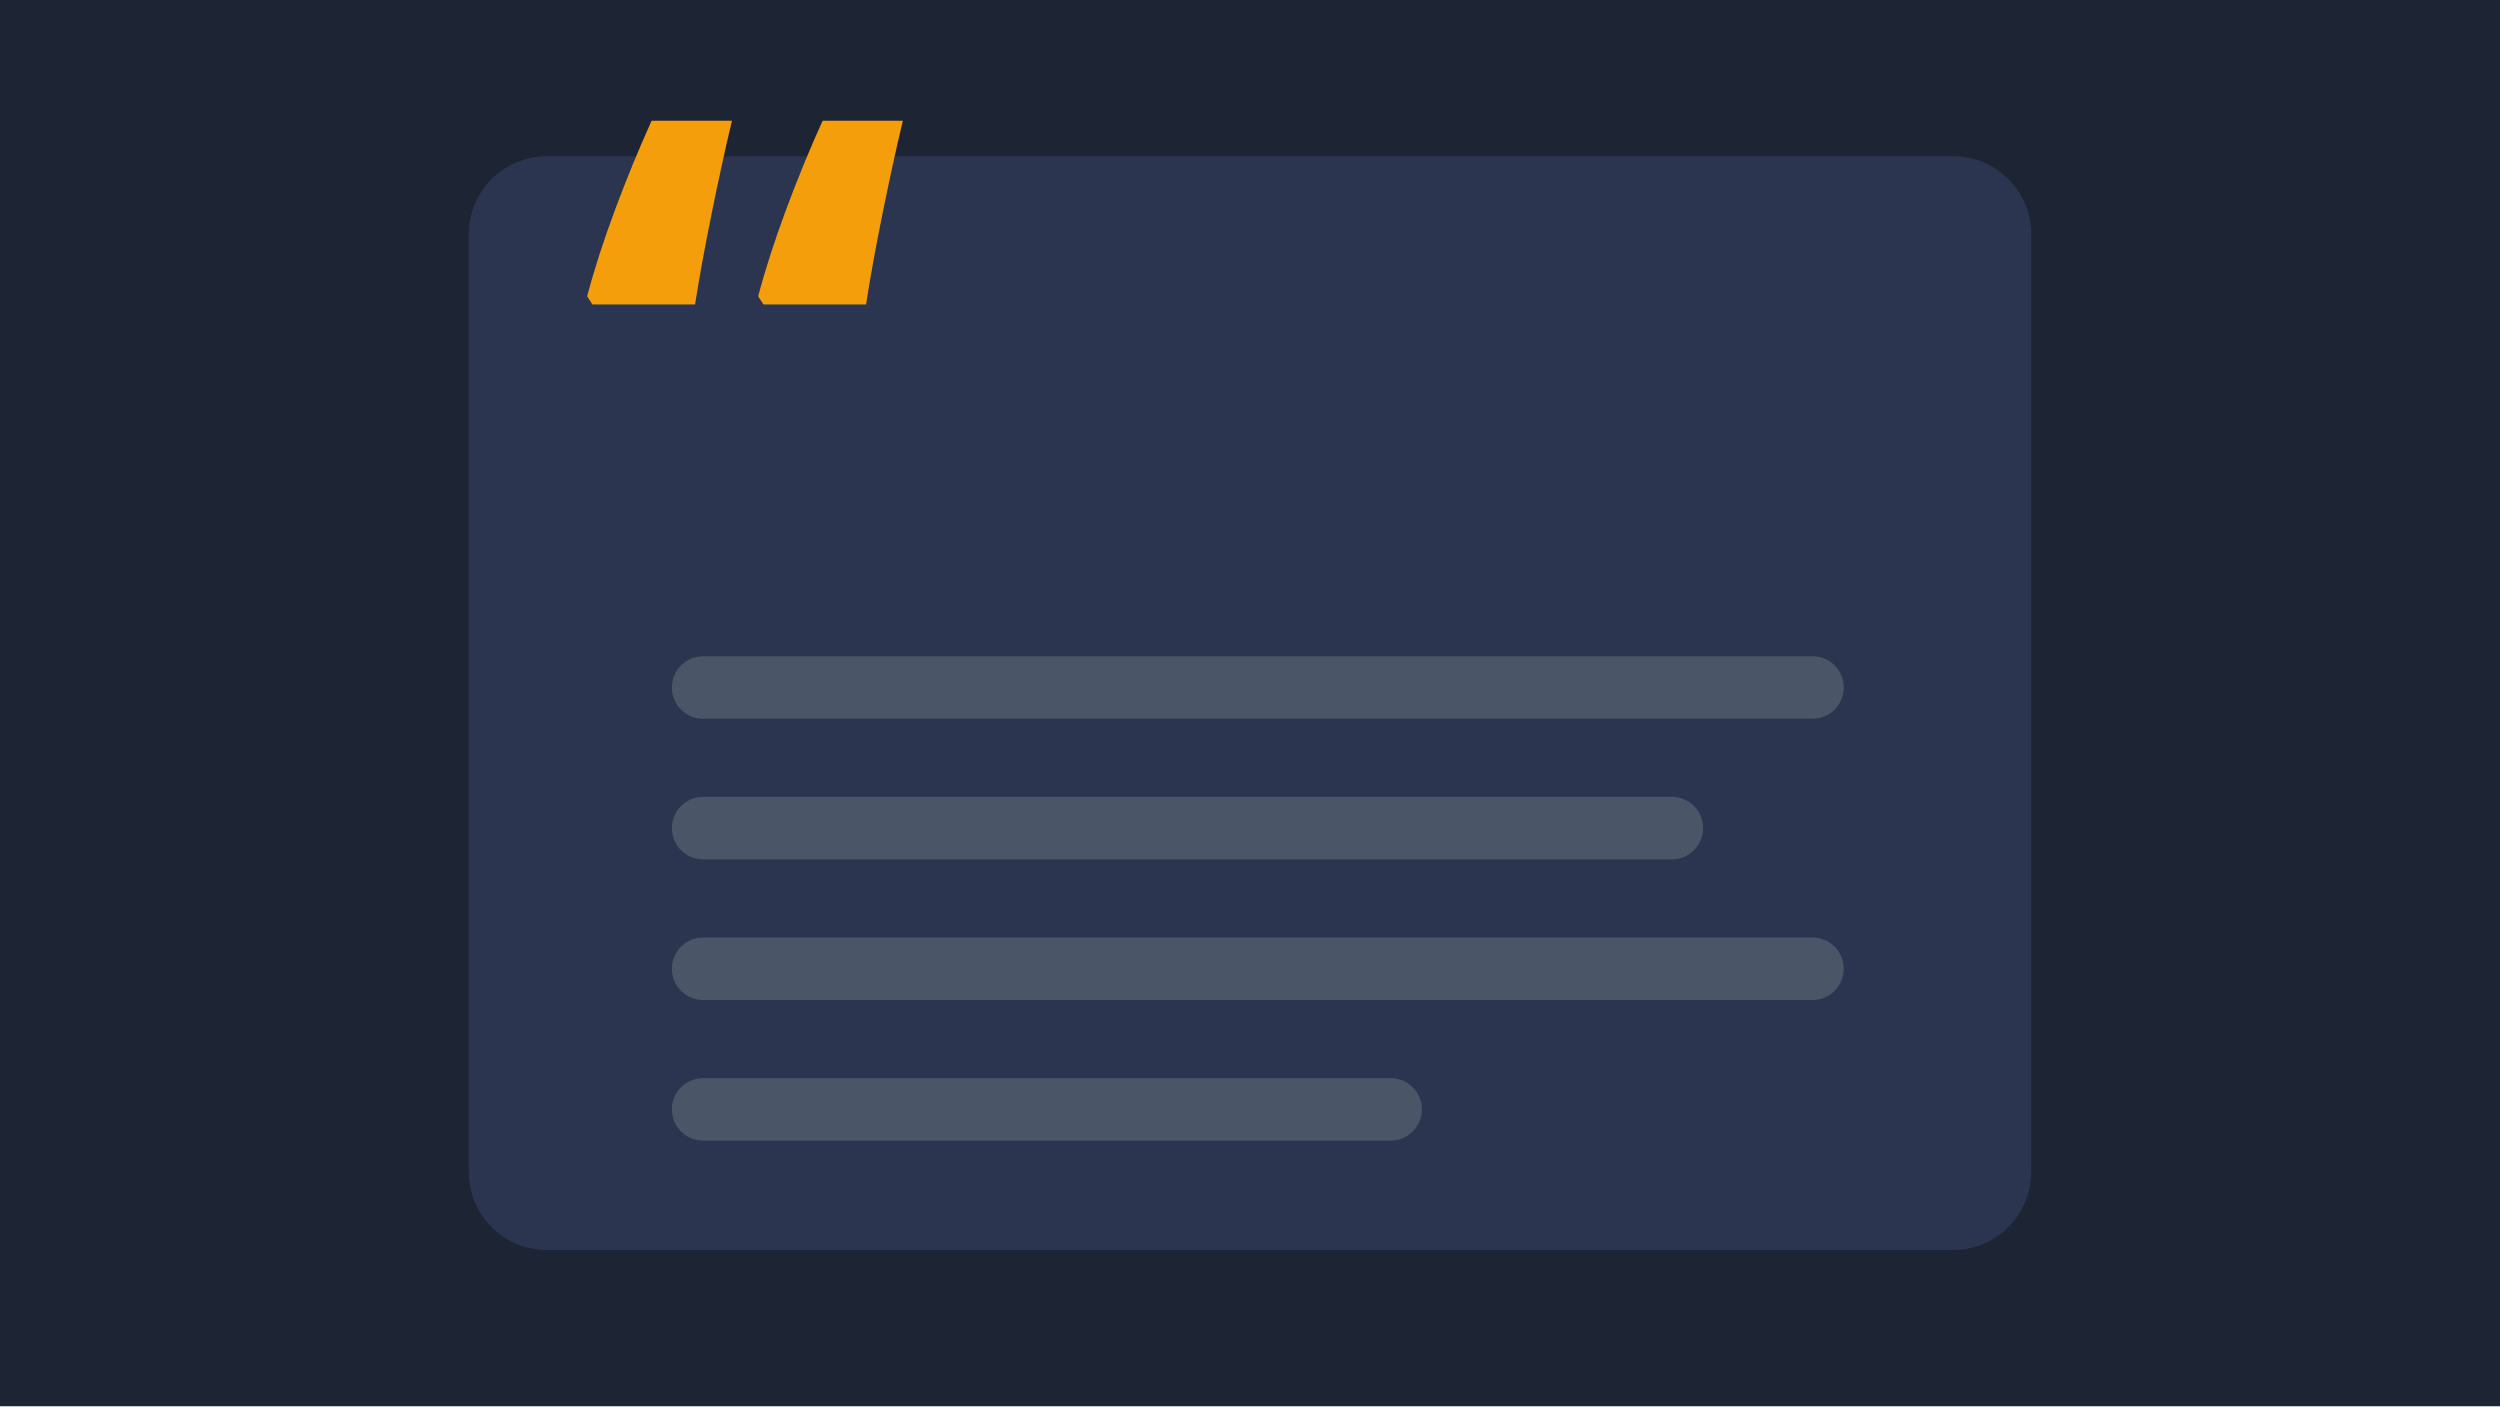
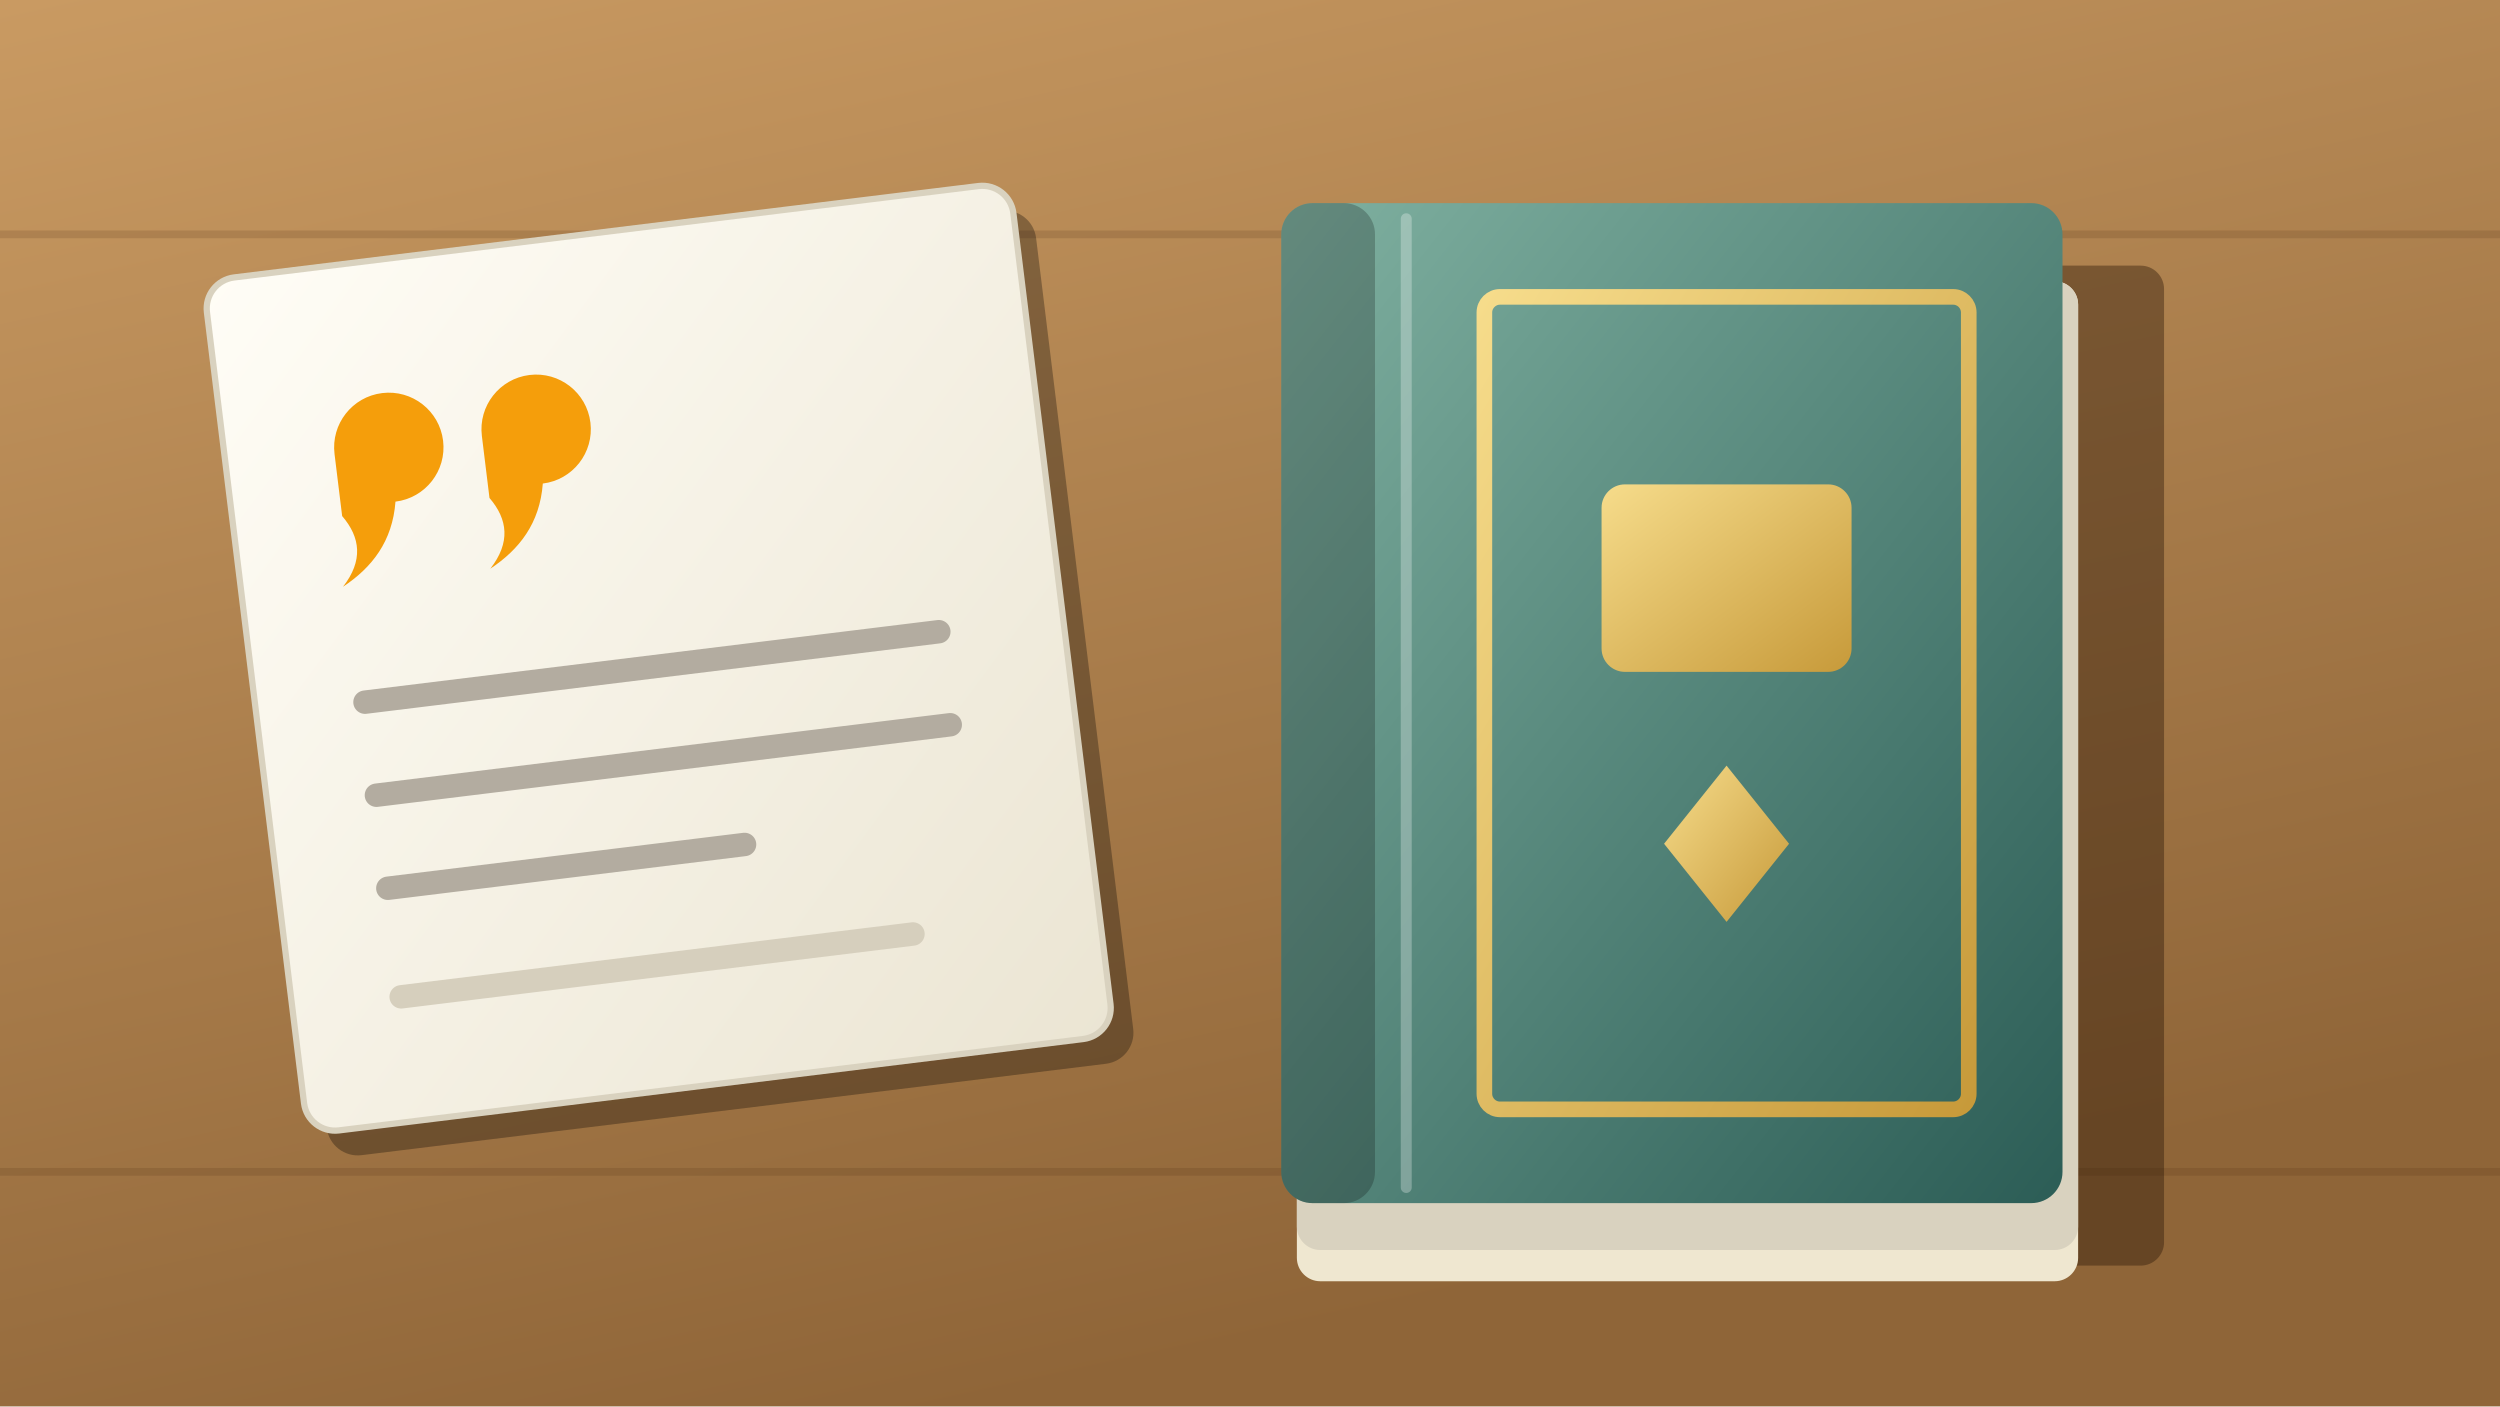
<svg xmlns="http://www.w3.org/2000/svg" width="320" height="180" viewBox="0 0 320 180">
-   <rect width="320" height="180" fill="#1d2433" />
-   <rect x="60" y="20" width="200" height="140" rx="10" fill="#2b3550" />
-   <text x="74" y="84" font-family="system-ui,sans-serif" font-size="96" font-weight="800" fill="#f59e0b">“</text>
-   <rect x="86" y="84" width="150" height="8" rx="4" fill="#4b5568" />
-   <rect x="86" y="102" width="132" height="8" rx="4" fill="#4b5568" />
-   <rect x="86" y="120" width="150" height="8" rx="4" fill="#4b5568" />
-   <rect x="86" y="138" width="96" height="8" rx="4" fill="#4b5568" />
+   <rect width="320" height="180" fill="#8f6538" />
+   <defs>
+     <linearGradient id="firstlines-paper" x1="0" y1="0" x2="1" y2="1">
+       <stop offset="0" stop-color="#fffdf6" />
+       <stop offset="1" stop-color="#ebe5d3" />
+     </linearGradient>
+     <linearGradient id="firstlines-wood" x1="0" y1="0" x2="0.4" y2="1">
+       <stop offset="0" stop-color="#c99a62" />
+       <stop offset="1" stop-color="#8f6538" />
+     </linearGradient>
+     <linearGradient id="firstlines-cloth" x1="0" y1="0" x2="1" y2="1">
+       <stop offset="0" stop-color="#7fb0a0" />
+       <stop offset="1" stop-color="#2c5d56" />
+     </linearGradient>
+     <linearGradient id="firstlines-gold" x1="0" y1="0" x2="1" y2="1">
+       <stop offset="0" stop-color="#f6dc8b" />
+       <stop offset="1" stop-color="#c79a3a" />
+     </linearGradient>
+   </defs>
+   <rect x="0" y="0" width="320" height="180" fill="url(#firstlines-wood)" />
+   <g stroke="rgba(70,40,14,0.16)">
+     <path d="M0 30H320M0 150H320" />
+   </g>
+   <g transform="translate(26 36) rotate(-7)">
+     <rect x="2.5" y="3.5" width="104" height="110" rx="4" fill="rgba(0,0,0,0.3)" />
+     <rect x="0" y="0" width="104" height="110" rx="4" fill="url(#firstlines-paper)" stroke="#d9d2bf" stroke-width="0.8" />
+     <path d="M14 26a7 7 0 1 1 7 7c-1 5-4 8-8 10c3-3 3-6 1-9Z" fill="#f59e0b" transform="translate(0 -2)" />
+     <path d="M33 26a7 7 0 1 1 7 7c-1 5-4 8-8 10c3-3 3-6 1-9Z" fill="#f59e0b" transform="translate(0 -2)" />
+     <path d="M14 56L88 56" stroke="#b3aca0" stroke-width="3" stroke-linecap="round" fill="none" />
+     <path d="M14 68L88 68" stroke="#b3aca0" stroke-width="3" stroke-linecap="round" fill="none" />
+     <path d="M14 80L60 80" stroke="#b3aca0" stroke-width="3" stroke-linecap="round" fill="none" />
+     <path d="M14 94L80 94" stroke="#d6cfbd" stroke-width="3" stroke-linecap="round" fill="none" />
+   </g>
+   <rect x="172" y="28" width="100" height="128" rx="3" fill="rgba(40,22,6,0.4)" transform="translate(5 6)" />
+   <rect x="166" y="36" width="100" height="128" rx="3" fill="#efe7d0" />
+   <rect x="166" y="36" width="100" height="124" rx="3" fill="#d9d2bf" />
+   <rect x="164" y="26" width="100" height="128" rx="4" fill="url(#firstlines-cloth)" />
+   <rect x="164" y="26" width="12" height="128" rx="4" fill="rgba(0,0,0,0.22)" />
+   <path d="M180 28L180 152" stroke="rgba(255,255,255,0.28)" stroke-width="1.4" stroke-linecap="round" fill="none" />
+   <rect x="190" y="38" width="62" height="104" rx="2" fill="none" stroke="url(#firstlines-gold)" stroke-width="2" />
+   <rect x="205" y="62" width="32" height="24" rx="3" fill="url(#firstlines-gold)" />
+   <path d="M221 98L229 108L221 118L213 108Z" fill="url(#firstlines-gold)" />
</svg>
